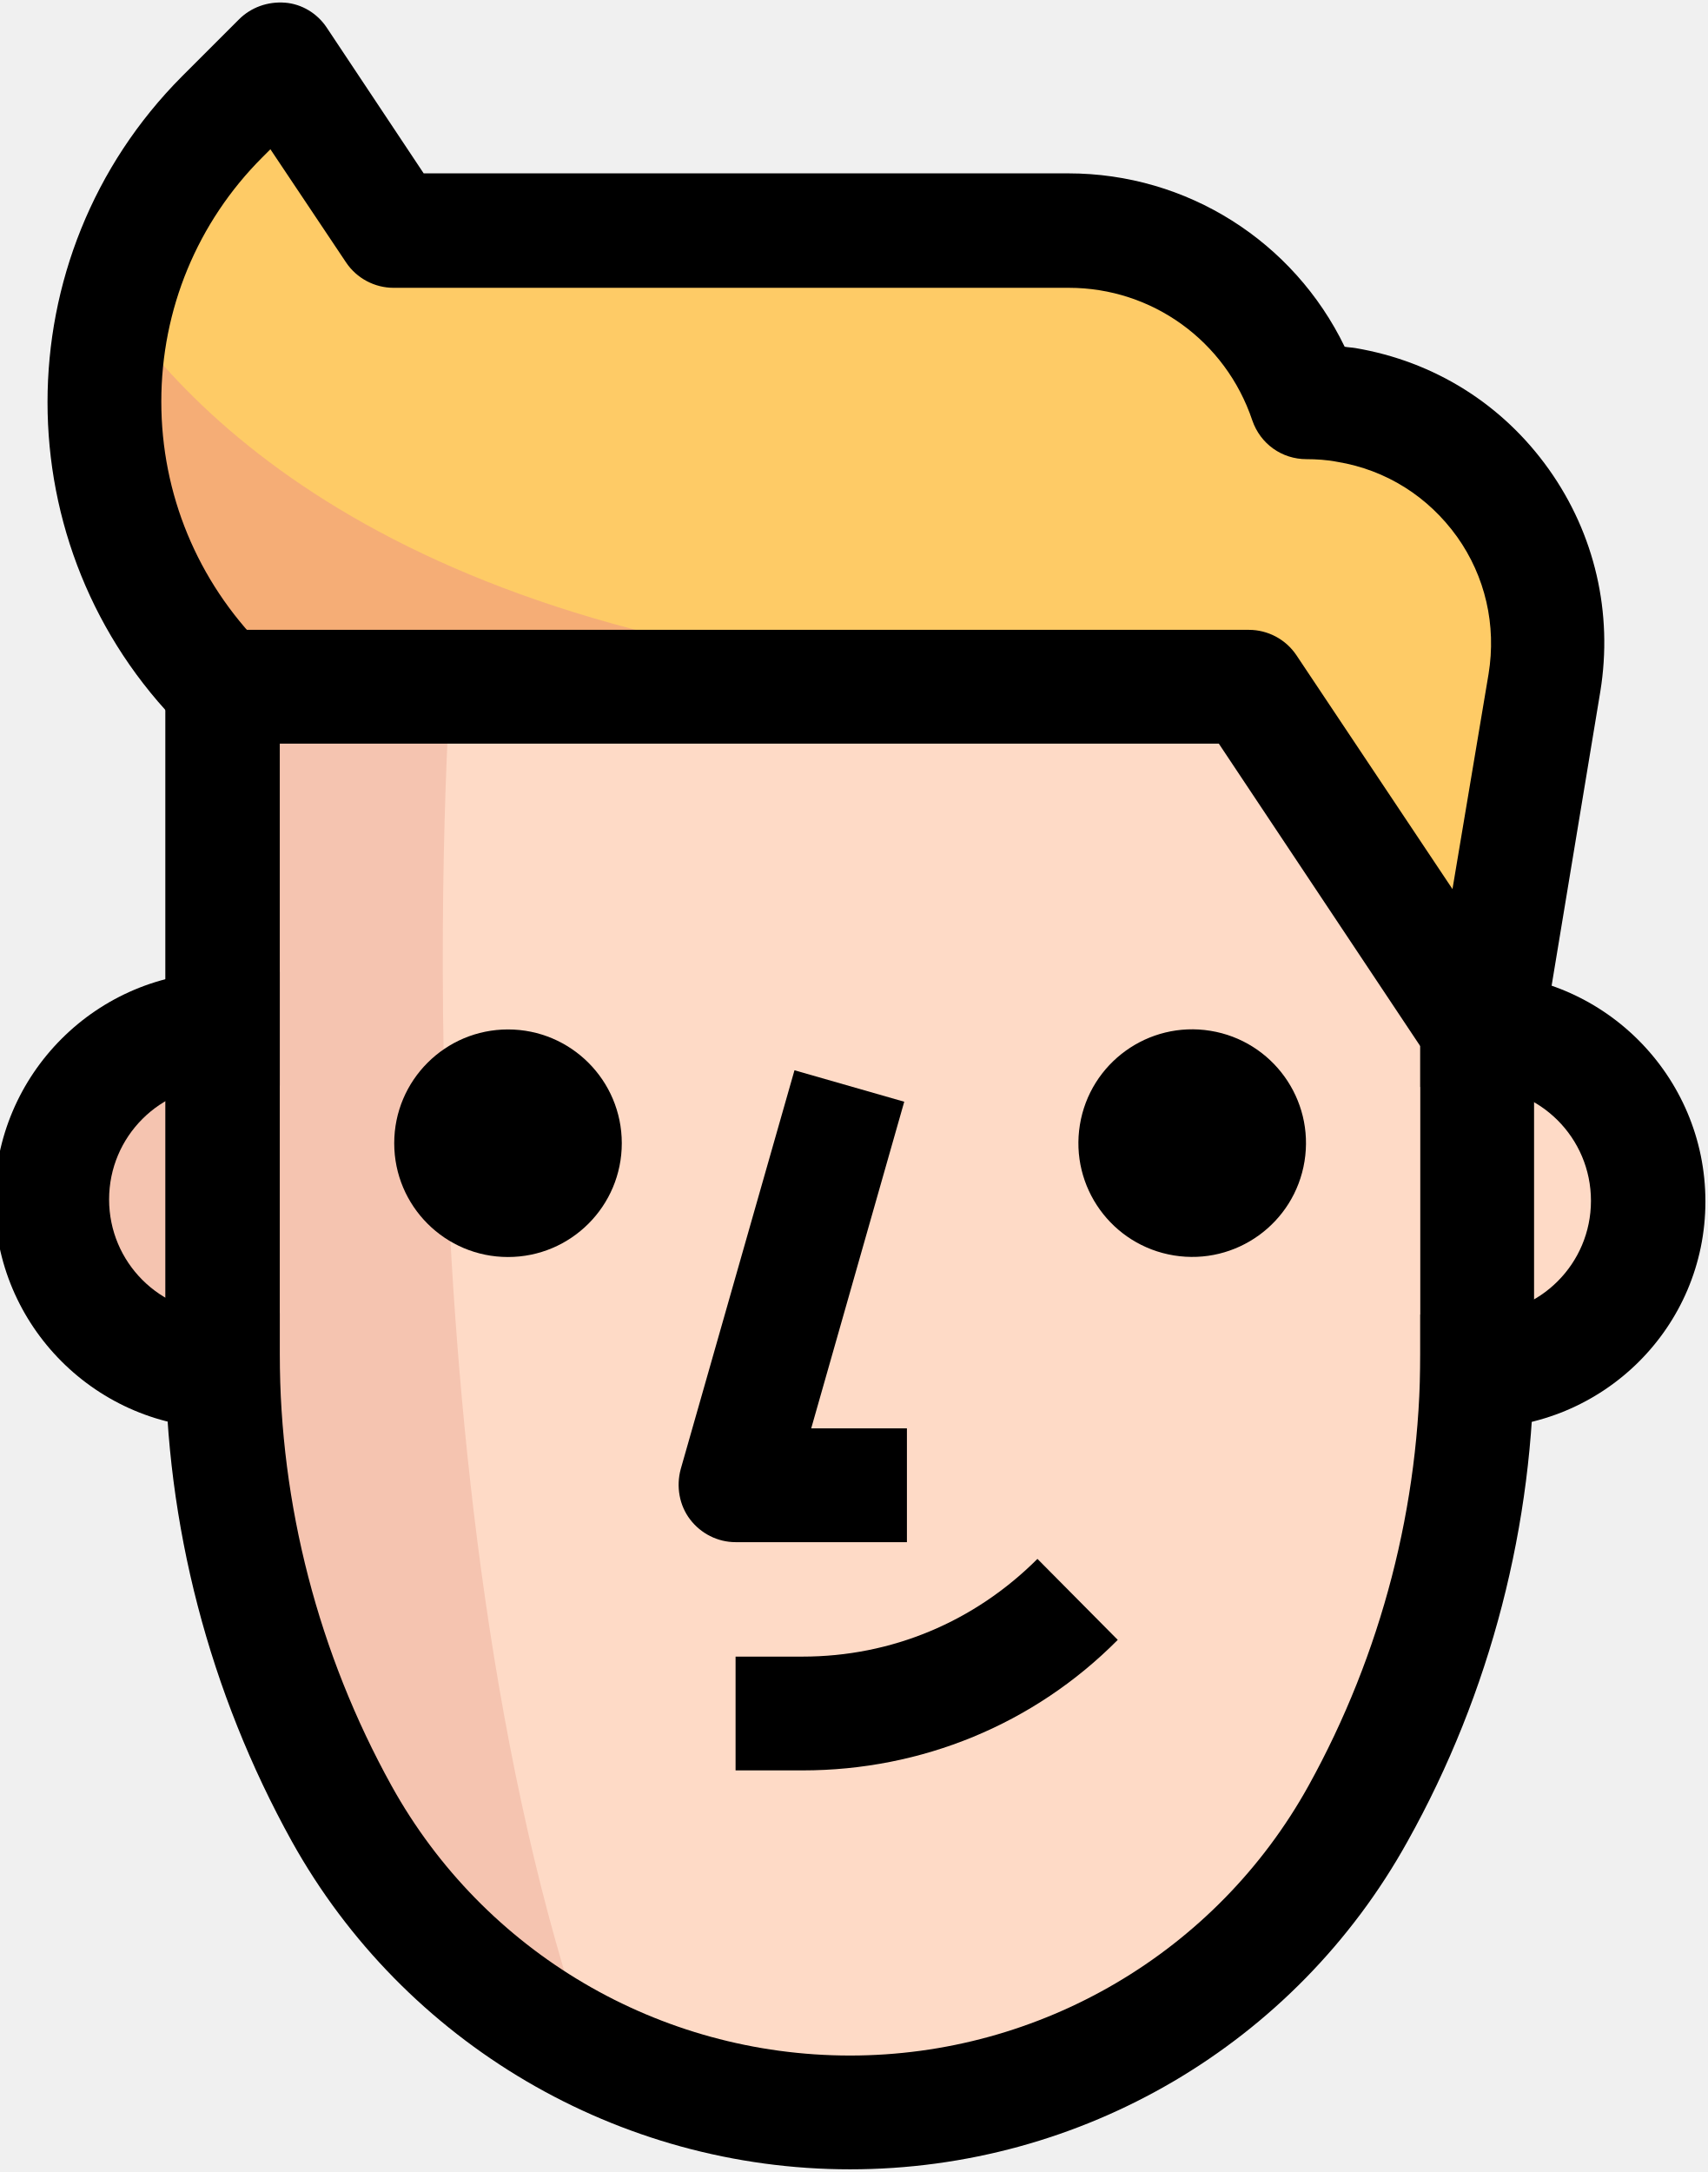
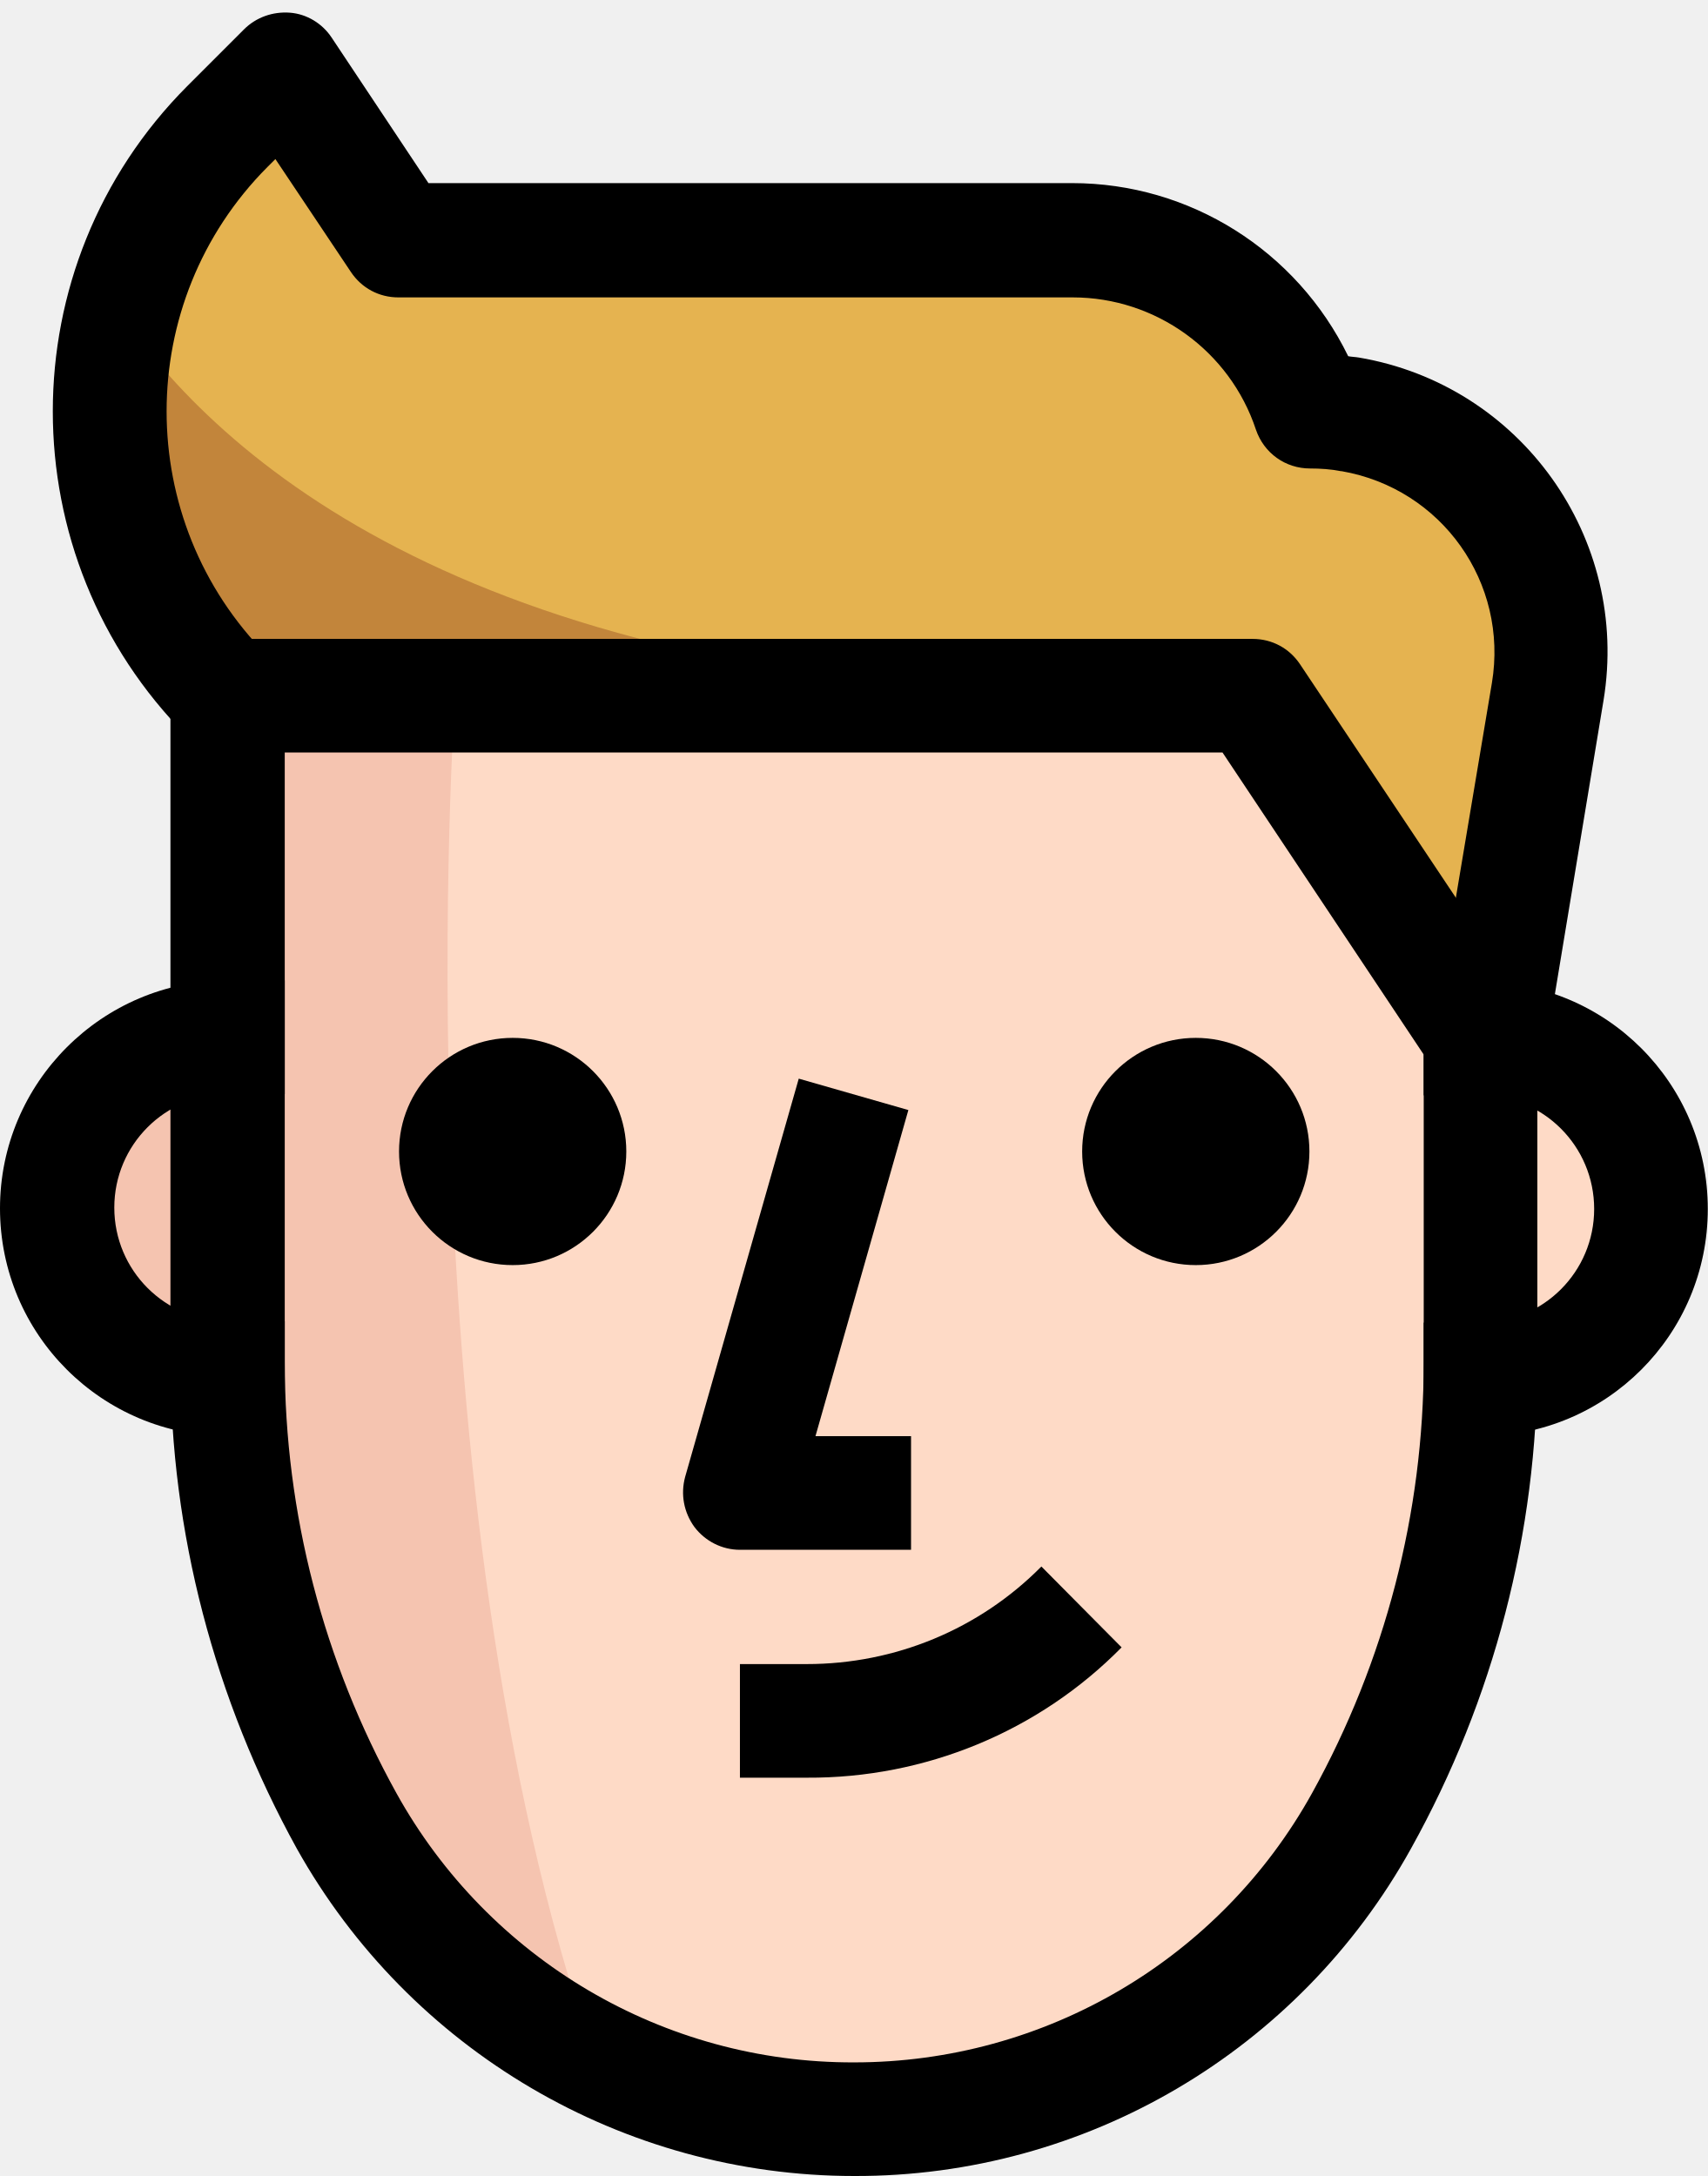
- <svg xmlns="http://www.w3.org/2000/svg" version="1.1" id="Capa_1" x="0px" y="0px" viewBox="0 0 255.1 324.5" style="enable-background:new 0 0 255.1 324.5;" xml:space="preserve">
+ <svg xmlns="http://www.w3.org/2000/svg" version="1.1" id="avatarTooltip" x="0px" y="0px" viewBox="0 0 255.5 325.6" style="enable-background:new 0 0 255.5 325.6;" xml:space="preserve">
  <style type="text/css">
	.st0{fill:#FEDAC6;}
	.st1{fill:#F5C4B0;}
- 	.st2{fill:#FECB66;}
- 	.st3{fill:#F5AD76;}
+ 	.st2{fill:#E5B350;}
+ 	.st3{fill:#C2853B;}
+ 	.st4{fill:#FFFFFF;stroke:#000000;stroke-width:10;stroke-linejoin:round;stroke-miterlimit:10;}
+   #Mouth-2{display:none;}
</style>
-   <path class="st0" d="M220.7,153.7h-8.5v51.1h8.5c14.1,0,25.6-11.4,25.6-25.6S234.8,153.7,220.7,153.7z" />
-   <path class="st1" d="M7.7,179.3c0,14.1,11.4,25.6,25.6,25.6h8.5v-51.1h-8.5C19.1,153.7,7.7,165.2,7.7,179.3z" />
-   <path class="st2" d="M220.7,153.7l10.1-51.7c3.3-19.6-10-38.2-29.6-41.5c-2-0.3-4-0.5-6-0.5l0,0c-5.1-15.3-19.4-25.5-35.4-25.6h-101  l-17-25.5l-8.5,8.5c-23.5,23.5-23.5,61.7,0,85.2l0,0h153.4L220.7,153.7z" />
-   <path class="st0" d="M220.7,153.7v48.6c0,24-6.1,47.7-17.8,68.7l0,0c-15.3,27.6-44.4,44.7-75.9,44.6l0,0  c-31.5,0-60.6-17.1-75.9-44.6l0,0c-11.7-21-17.8-44.6-17.8-68.7v-99.7h153.4L220.7,153.7z" />
-   <path class="st1" d="M67.3,102.6H33.2v99.7c0,24,6.1,47.7,17.8,68.7c8.5,15.3,21.5,27.6,37.1,35.3C58.8,221.9,67.3,102.6,67.3,102.6  z" />
-   <path class="st3" d="M17.4,45.7c-5.1,20.4,1,42,15.8,56.9h136.3C72.8,102.6,33.2,68.5,17.4,45.7z" />
-   <path d="M220.7,213.4h-8.5v-17h8.5c9.4,0,17-7.6,17-17s-7.6-17-17-17h-8.5v-17h8.5c18.8,0,34.1,15.3,34.1,34.1  S239.5,213.4,220.7,213.4z" />
-   <path d="M41.8,213.4h-8.5c-18.8,0-34.1-15.3-34.1-34.1s15.3-34.1,34.1-34.1h8.5v17h-8.5c-9.4,0-17,7.6-17,17s7.6,17,17,17h8.5V213.4  z" />
-   <path d="M135.5,230.4h-25.6c-2.7,0-5.2-1.3-6.8-3.4c-1.6-2.1-2.1-4.9-1.4-7.5l17-59.6l16.4,4.7l-13.9,48.8h14.3V230.4L135.5,230.4z" />
-   <path d="M127,324.1C127,324.1,126.9,324.1,127,324.1c-34.6,0-66.6-18.8-83.4-49c-12.3-22.2-18.9-47.4-18.9-72.8v-99.7  c0-4.7,3.8-8.5,8.5-8.5h153.4c2.8,0,5.5,1.4,7.1,3.8l34.1,51.1c0.9,1.4,1.4,3,1.4,4.7v48.6c0,25.4-6.5,50.6-18.9,72.8  C193.5,305.4,161.6,324.1,127,324.1z M127,307.1L127,307.1c28.4,0,54.7-15.4,68.5-40.3c10.9-19.7,16.7-42,16.7-64.5v-46l-30.1-45.2  H41.8v91.2c0,22.5,5.8,44.8,16.7,64.5C72.3,291.7,98.5,307.1,127,307.1C126.9,307.1,127,307.1,127,307.1z" />
-   <path d="M119.9,264.5h-10v-17h10c13.3,0,25.7-5.2,35.1-14.6l12,12.1C154.5,257.6,137.7,264.5,119.9,264.5z" />
-   <circle cx="75.9" cy="170.8" r="17" />
-   <ellipse transform="matrix(0.1602 -0.9871 0.9871 0.1602 -19.0067 319.2241)" cx="178.1" cy="170.8" rx="17" ry="17" />
-   <path d="M229.1,163.7l-16.8-2.8l10.1-60.2c1.2-7.3-0.5-14.6-4.7-20.5c-4.3-6-10.6-10-17.9-11.2c-1.5-0.3-3.2-0.4-4.6-0.4l0,0  c-3.7,0-6.9-2.3-8.1-5.8c-4-11.9-15-19.8-27.4-19.8H58.8c-2.8,0-5.5-1.4-7.1-3.8L40.4,22.3l-1.2,1.2C29.5,33.2,24.1,46.2,24.1,60  s5.4,26.8,15.1,36.6l-12,12.1c-26.8-26.8-26.8-70.4,0-97.3l8.5-8.5c1.8-1.8,4.3-2.7,6.9-2.5c2.5,0.2,4.8,1.6,6.2,3.7l14.5,21.8h96.3  c17.8,0,33.7,10.2,41.3,25.9c0.5,0.1,1,0.1,1.6,0.2c11.8,2,22,8.4,28.9,18.1s9.6,21.5,7.7,33.2L229.1,163.7z" />
+   <g id="avatar">
+     <path id="Shape-17" class="st0" d="M221.5,155.2H213v51.1h8.5c14.1,0,25.5-11.4,25.5-25.6S235.6,155.2,221.5,155.2L221.5,155.2z" />
+     <path id="Shape-18" class="st1" d="M8.5,180.8c0,14.1,11.4,25.6,25.6,25.6l0,0h8.5v-51.1h-8.5c-14.1,0-25.5,11.3-25.6,25.3V180.8z" />
+     <path id="Shape-19" class="st2" d="M221.5,155.2l10.1-51.7c3.3-19.6-10-38.2-29.6-41.5c-2-0.3-4-0.5-6-0.5   c-5.1-15.2-19.3-25.5-35.4-25.6h-101l-17-25.5l-8.5,8.5c-23.5,23.5-23.5,61.7,0,85.2h153.4L221.5,155.2z" />
+     <path id="Shape-20" class="st0" d="M221.5,155.2v48.6c0,24-6.1,47.7-17.8,68.7c-23.4,41.9-76.3,57-118.2,33.6   c-14.1-7.9-25.7-19.5-33.6-33.6c-11.7-21-17.8-44.7-17.8-68.7v-99.7h153.4L221.5,155.2z" />
+     <path id="Shape-21" class="st1" d="M68.1,104.1H34v99.7c0,24,6.1,47.7,17.8,68.7c8.5,15.3,21.4,27.6,37.1,35.3   C59.6,223.4,68.1,104.1,68.1,104.1z" />
+     <path id="Shape-22" class="st3" d="M18.2,47.2c-5,20.4,0.9,42,15.8,56.9h136.3C73.6,104.1,34,70,18.2,47.2z" />
+     <path id="Shape-23" d="M221.5,214.9H213v-17h8.5c9.4,0,17-7.6,17-17s-7.6-17-17-17H213v-17h8.5c18.8,0,34,15.2,34,34   S240.3,214.9,221.5,214.9z" />
+     <path id="Shape-24" d="M42.6,214.9h-8.5C15.3,214.9,0,199.7,0,180.8c0-18.8,15.3-34.1,34.1-34.1h8.5v17h-8.5c-9.4,0-17,7.6-17,17   s7.6,17,17,17h8.5V214.9z" />
+     <path id="Shape-25" d="M136.3,231.9h-25.6c-2.7,0-5.2-1.3-6.8-3.4c-1.6-2.2-2.1-4.9-1.4-7.5l17-59.6l16.4,4.7L122,214.9h14.3V231.9   z" />
+     <path id="Shape-26" d="M127.8,325.6L127.8,325.6c-34.6,0-66.5-18.8-83.4-49c-12.3-22.3-18.9-47.3-18.9-72.8v-99.7   c0-4.7,3.8-8.5,8.5-8.5l0,0h153.4c2.9,0,5.5,1.4,7.1,3.8l34.1,51.1c0.9,1.4,1.4,3,1.4,4.7v48.6c0,25.5-6.5,50.5-18.9,72.8   C194.3,306.9,162.4,325.7,127.8,325.6z M127.8,308.6L127.8,308.6c28.5,0,54.7-15.4,68.5-40.3c10.9-19.7,16.7-41.9,16.7-64.5v-46   l-30.1-45.2H42.6v91.2c0,22.6,5.8,44.8,16.7,64.5C73.1,293.2,99.3,308.7,127.8,308.6z" />
+     <circle id="Shape-27" cx="76.7" cy="172.3" r="17" />
+     <circle id="Shape-28" cx="178.9" cy="172.3" r="17" />
+     <path id="Shape-29" d="M229.9,165.2l-16.8-2.8l10.1-60.2c2.5-15-7.5-29.1-22.5-31.7h-0.1c-1.5-0.3-3.1-0.4-4.6-0.4l0,0   c-3.7,0-6.9-2.3-8.1-5.8c-3.9-11.8-15-19.8-27.4-19.8H59.6c-2.9,0-5.5-1.4-7.1-3.8L41.2,23.8L40,25c-20.1,20.2-20.1,52.9,0,73.1   l-12,12.1C1.2,83.3,1.2,39.8,28,12.9l8.5-8.5c1.8-1.8,4.3-2.7,6.9-2.5c2.5,0.2,4.8,1.6,6.2,3.7l14.5,21.8h96.3   c17.6,0,33.6,10.1,41.3,25.9c0.5,0.1,1,0.1,1.6,0.2c24.2,4.1,40.6,27,36.6,51.3L229.9,165.2z" />
+     <path id="Mouth-1" d="M120.7,266h-10v-17h10c13.2,0,25.8-5.2,35.1-14.6l12,12.1C155.4,259.1,138.4,266.1,120.7,266z" />
+     <g id="Mouth-2">
+       <path class="st4" d="M164.7,246.6H96.8c-1,18.8,13.4,34.8,32.1,35.8s34.8-13.4,35.8-32.1C164.8,249.1,164.8,247.9,164.7,246.6z" />
+       <path d="M129.6,284c-19.7,0-35.9-16.8-35.9-37.4c0-1.7,1.3-3.1,3-3.1h65.7c1.7,0,3,1.4,3,3.1C165.4,267.3,149.3,284,129.6,284z   M103.7,249.8c0.8,15.4,9.1,24.8,24.6,24.8s23.2-7.2,26.7-22.2l-51.8,0.7L103.7,249.8z" />
+     </g>
+   </g>
</svg>
